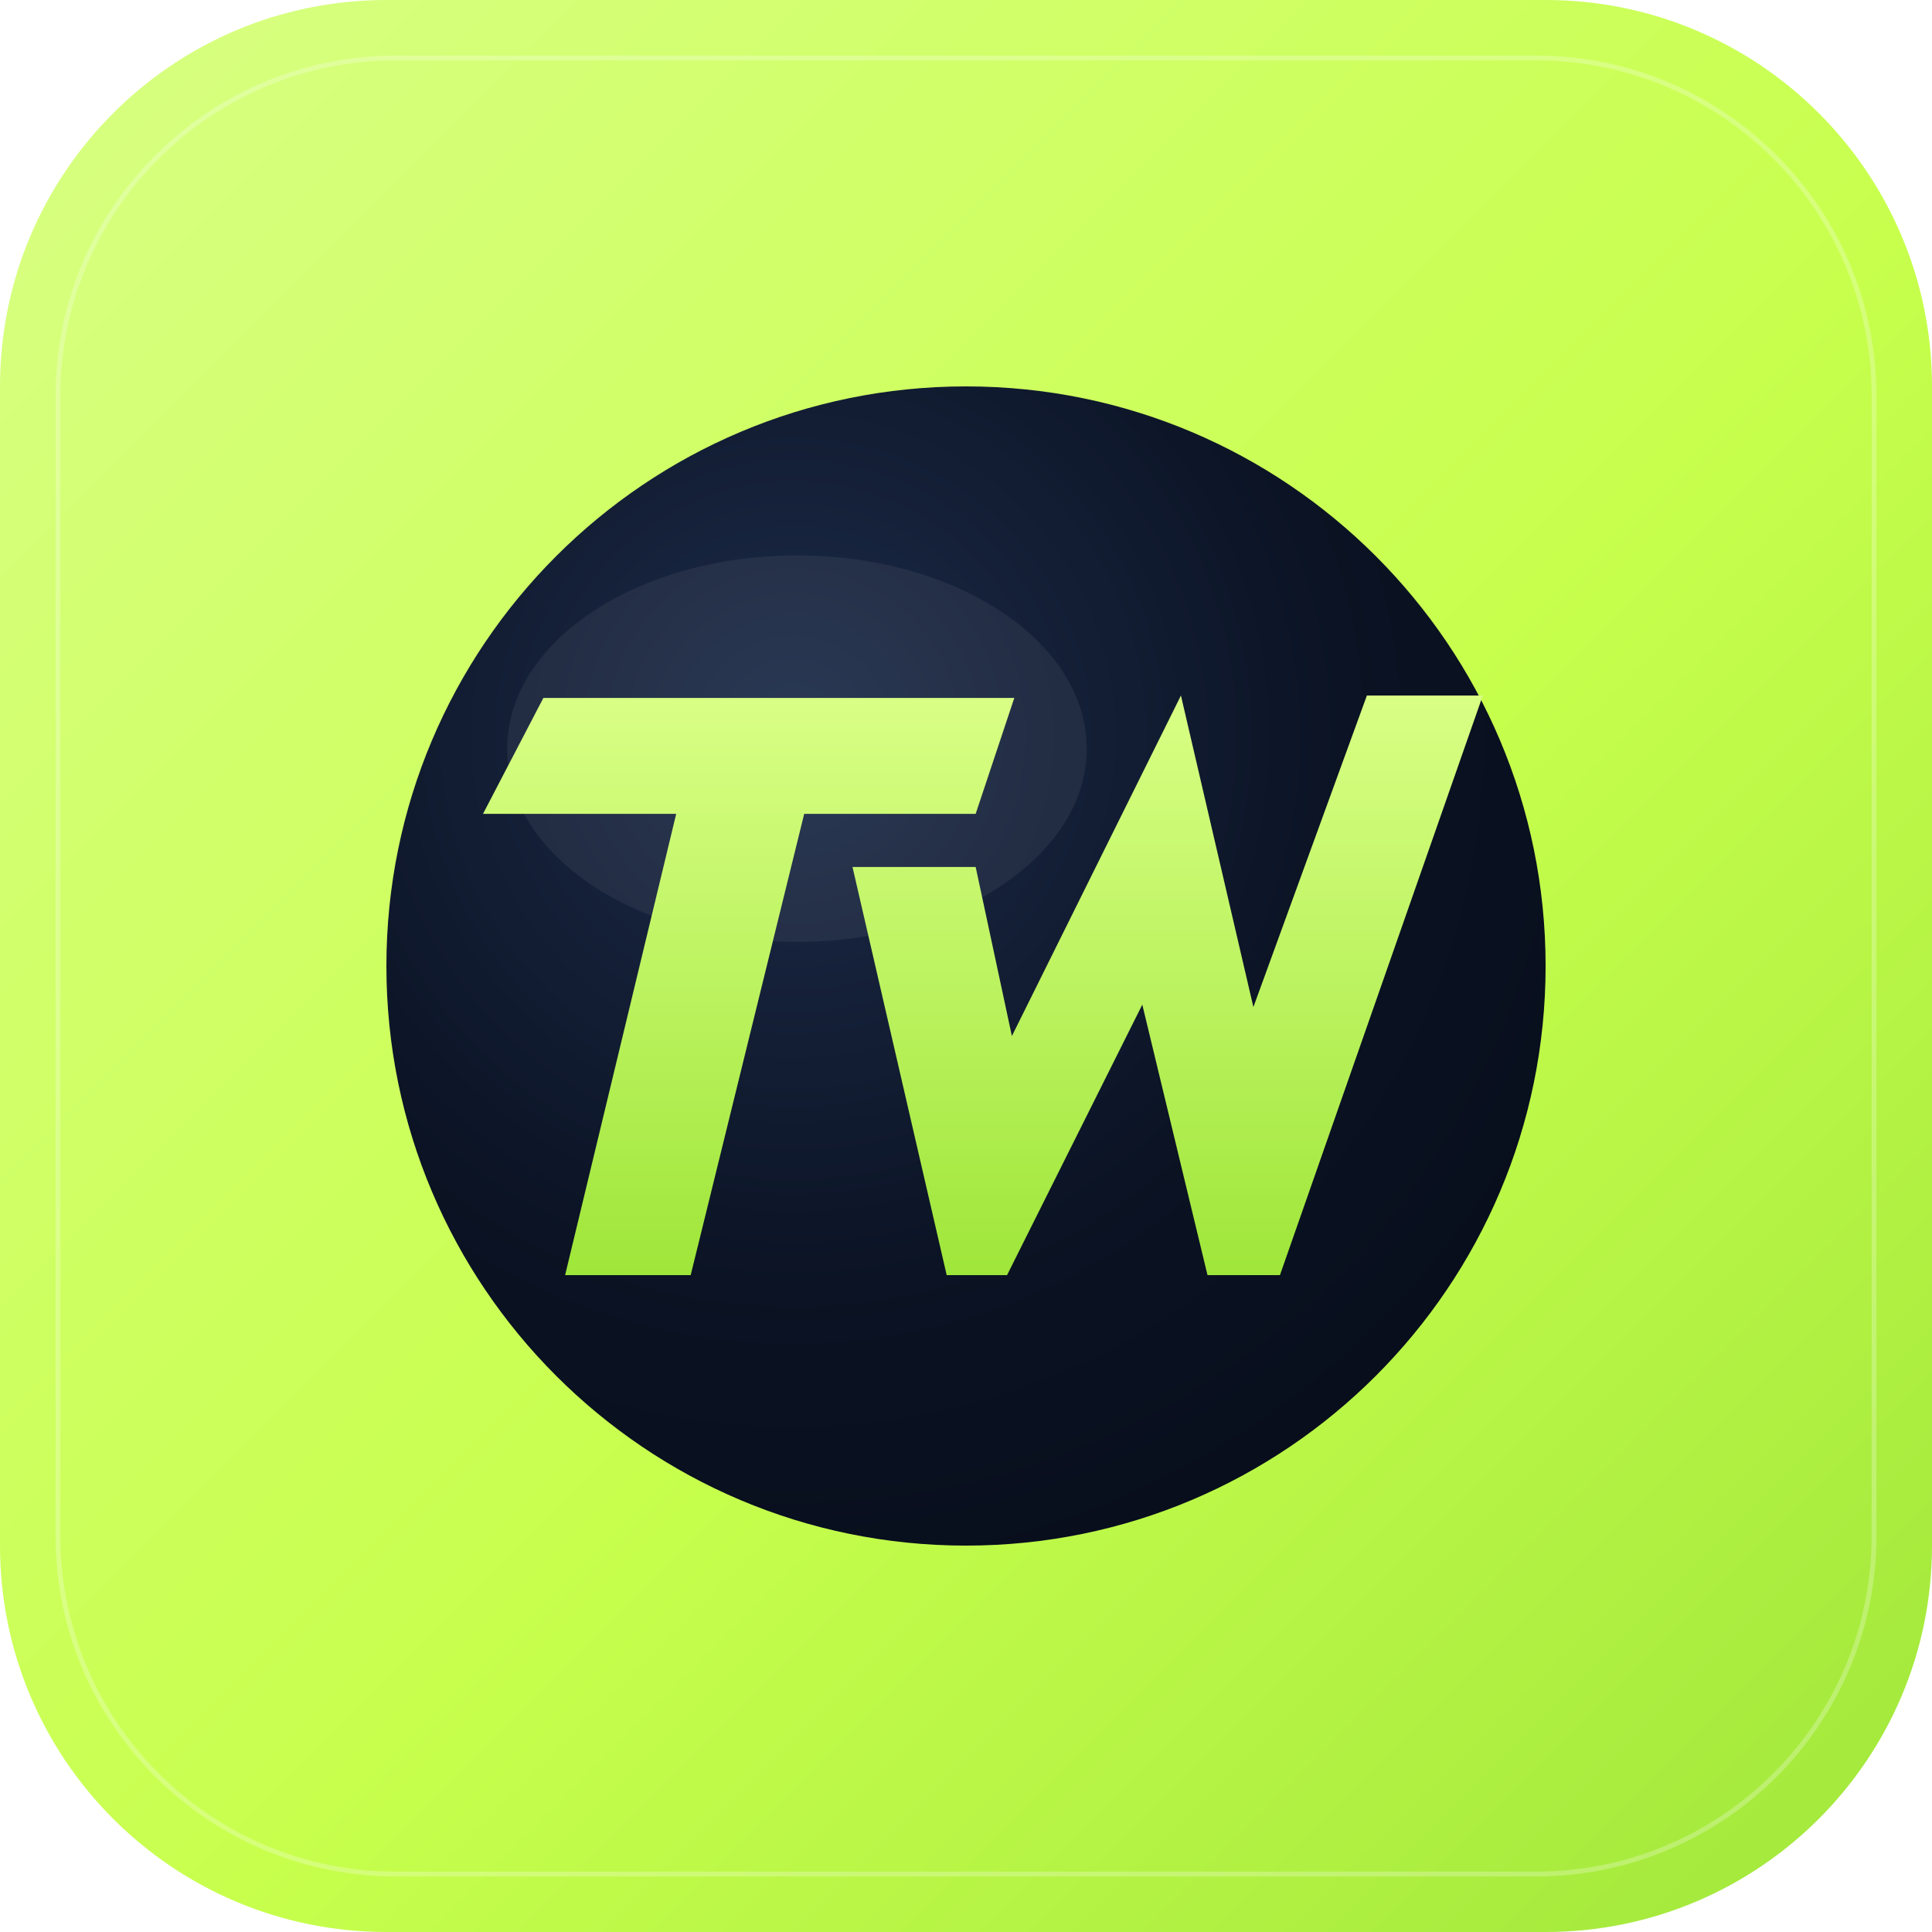
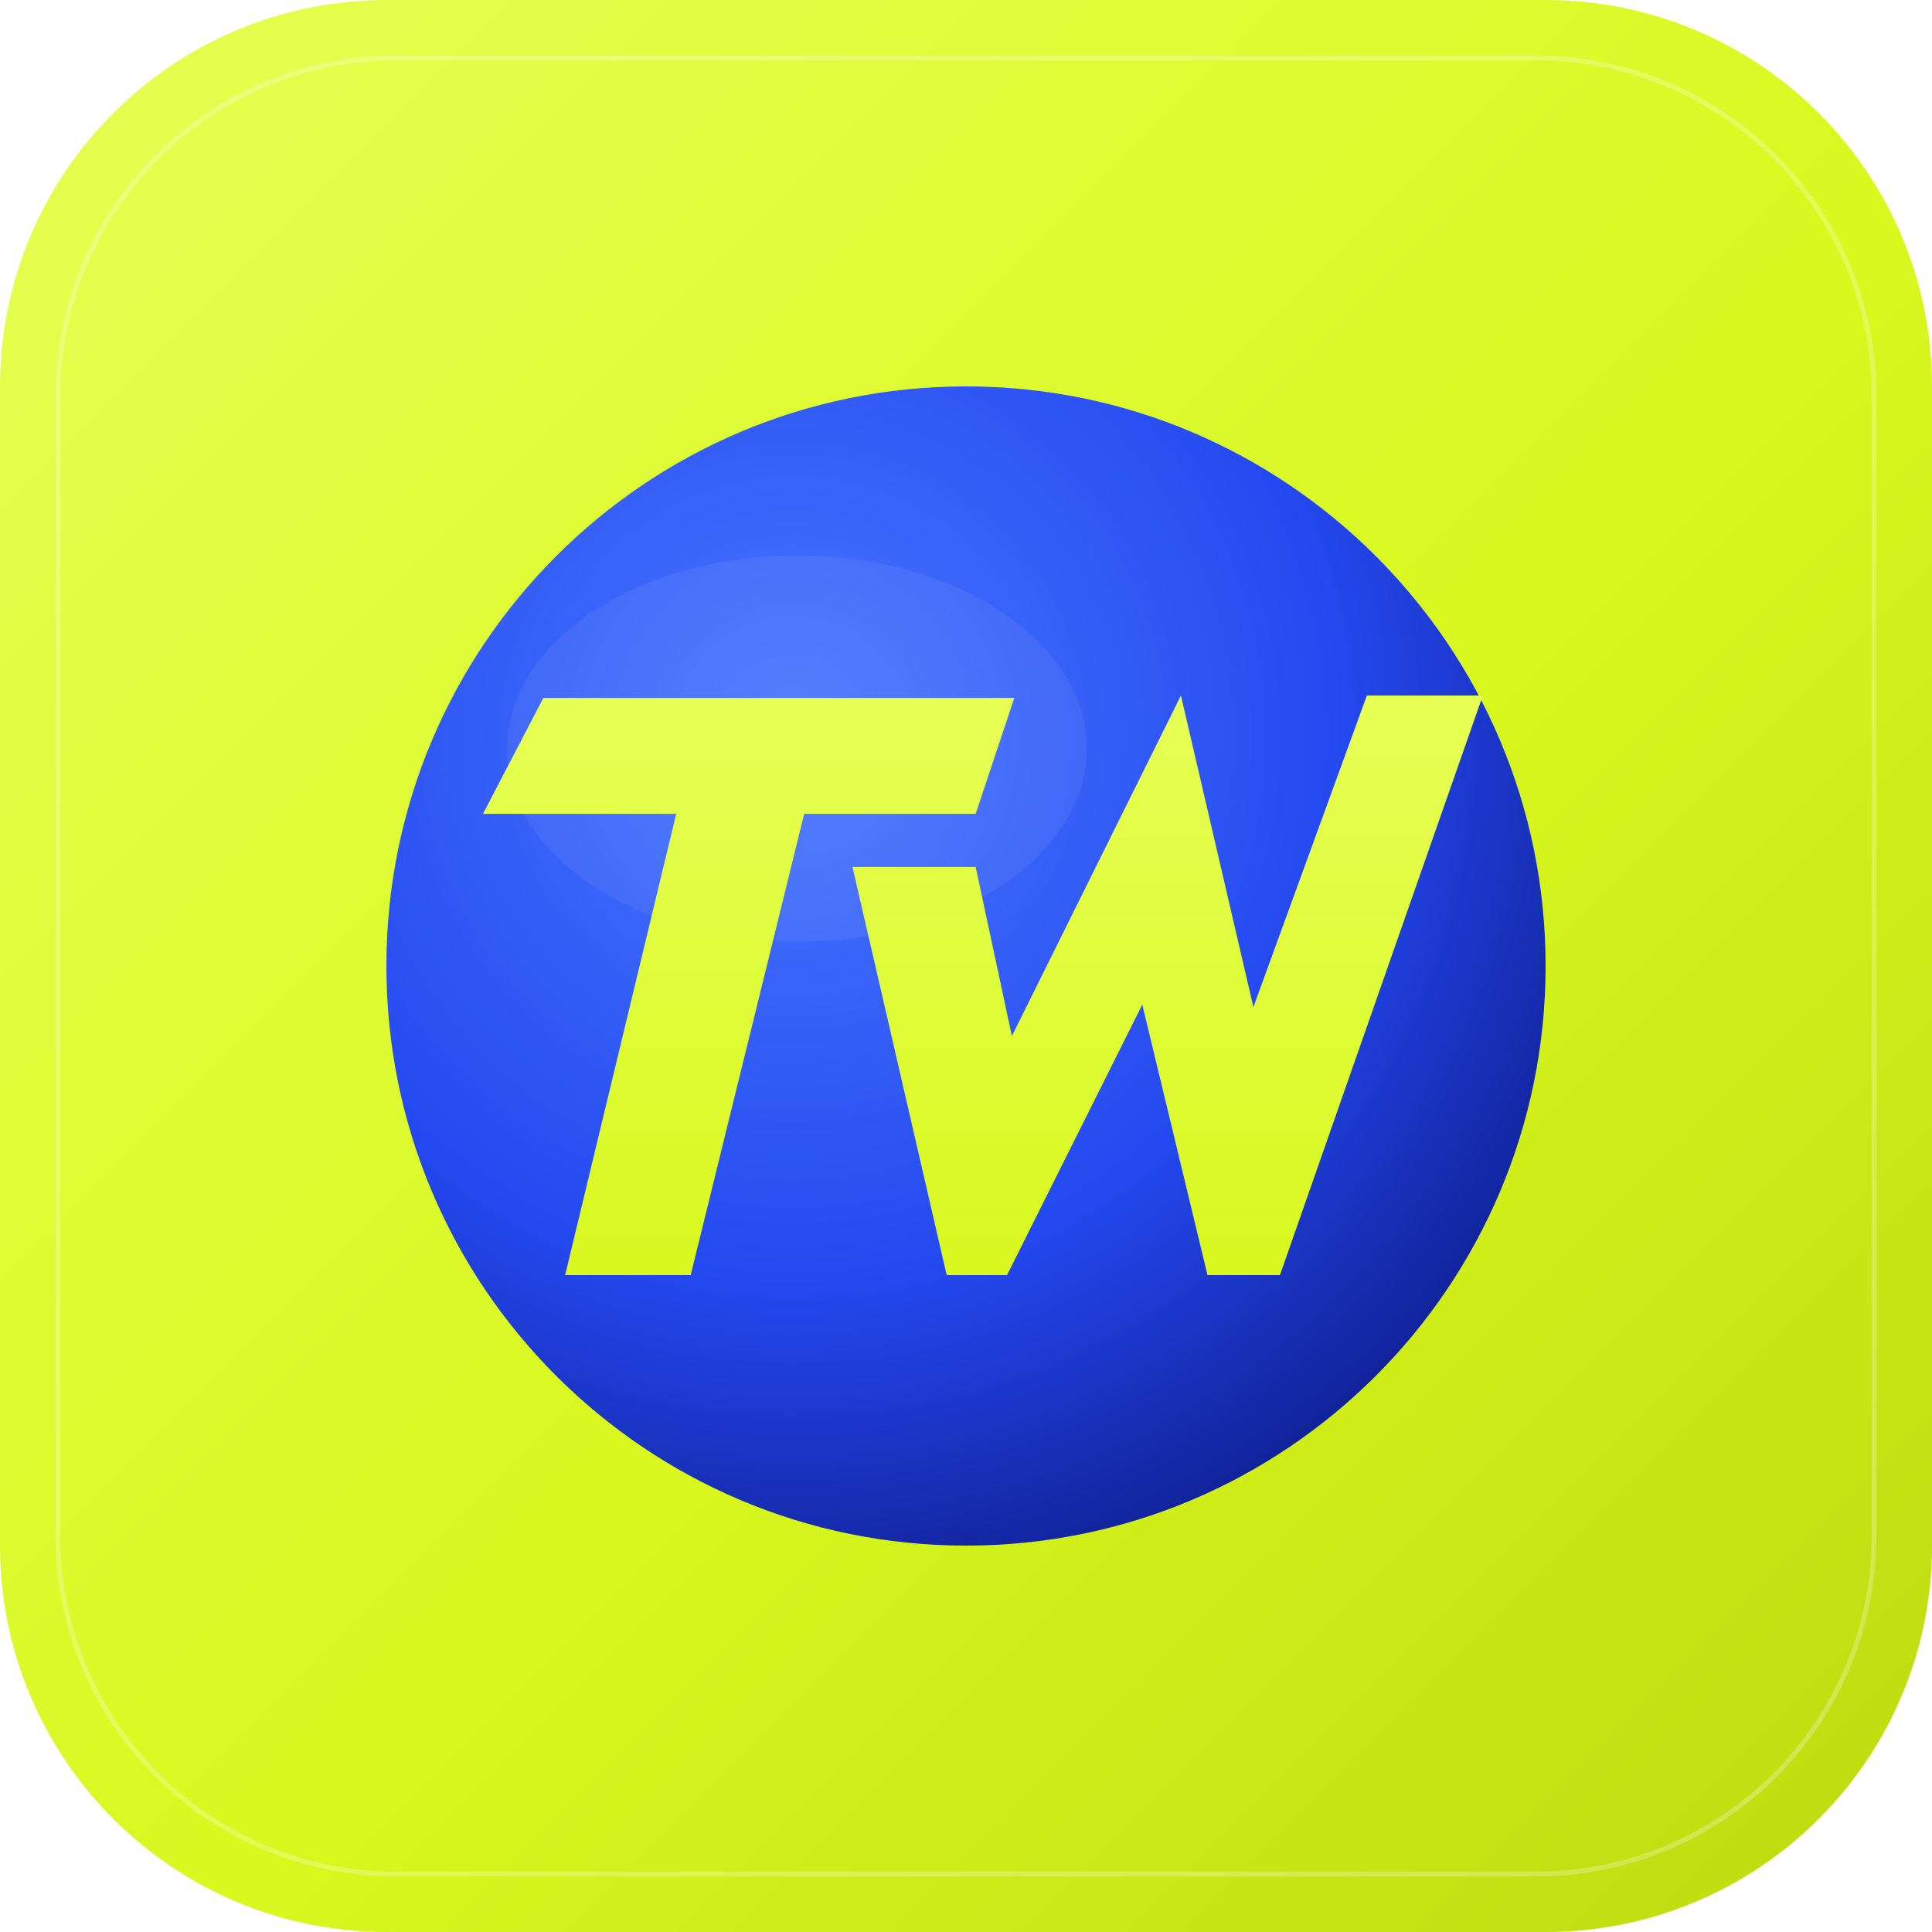
<svg xmlns="http://www.w3.org/2000/svg" viewBox="0 0 800 800" width="800" height="800">
  <defs>
    <linearGradient id="bg" x1="0" y1="0" x2="1" y2="1">
-       <stop offset="0%" stop-color="#D9FF85" />
-       <stop offset="55%" stop-color="#C8FF4D" />
-       <stop offset="100%" stop-color="#9FE63A" />
+       <stop offset="0%" stop-color="#E6FF55" />
+       <stop offset="55%" stop-color="#D8F81E" />
+       <stop offset="100%" stop-color="#BCD90E" />
    </linearGradient>
    <radialGradient id="ball" cx="35%" cy="30%" r="80%">
-       <stop offset="0%" stop-color="#1D2C4A" />
-       <stop offset="60%" stop-color="#0B1324" />
-       <stop offset="100%" stop-color="#070D1A" />
+       <stop offset="0%" stop-color="#4A78FF" />
+       <stop offset="60%" stop-color="#2448F0" />
+       <stop offset="100%" stop-color="#0E1C8C" />
    </radialGradient>
    <linearGradient id="letters" x1="0" y1="0" x2="0" y2="1">
-       <stop offset="0%" stop-color="#D9FF85" />
-       <stop offset="100%" stop-color="#9FE63A" />
+       <stop offset="0%" stop-color="#E6FF55" />
+       <stop offset="100%" stop-color="#D8F81E" />
    </linearGradient>
  </defs>
  <rect x="0" y="0" width="800" height="800" rx="160" ry="160" fill="url(#bg)" />
  <rect x="24" y="24" width="752" height="752" rx="140" ry="140" fill="none" stroke="rgba(255,255,255,.25)" stroke-width="2" />
  <circle cx="400" cy="400" r="240" fill="url(#ball)" />
  <ellipse cx="330" cy="310" rx="120" ry="80" fill="rgba(255,255,255,.06)" />
  <g fill="url(#letters)">
    <path d="M225 289 H420 L404 337 H333 L286 528 H234 L280 337 H200 Z" />
    <path d="M353 359 H404 L419 429 L489 288 L519 417 L566 288 H614 L530 528 H500 L473 416 L417 528 H392 Z" />
  </g>
</svg>
